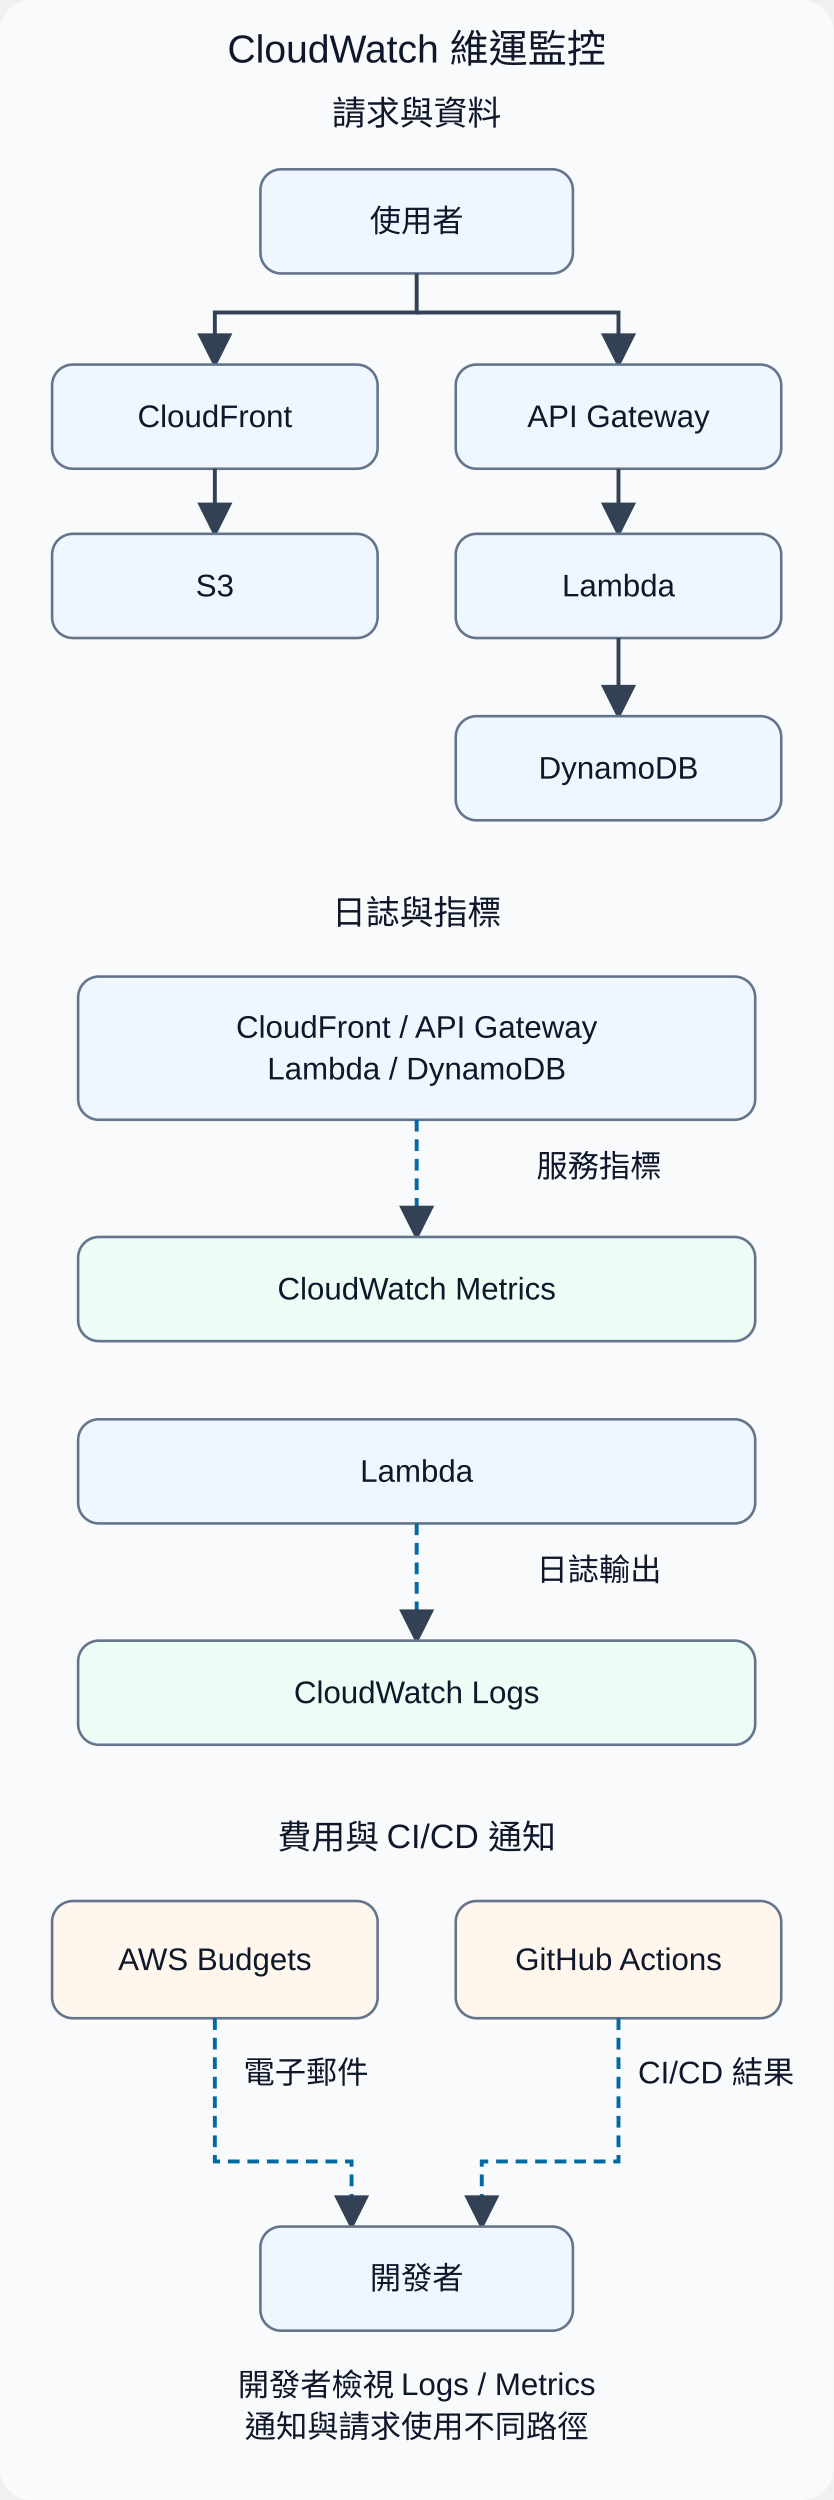
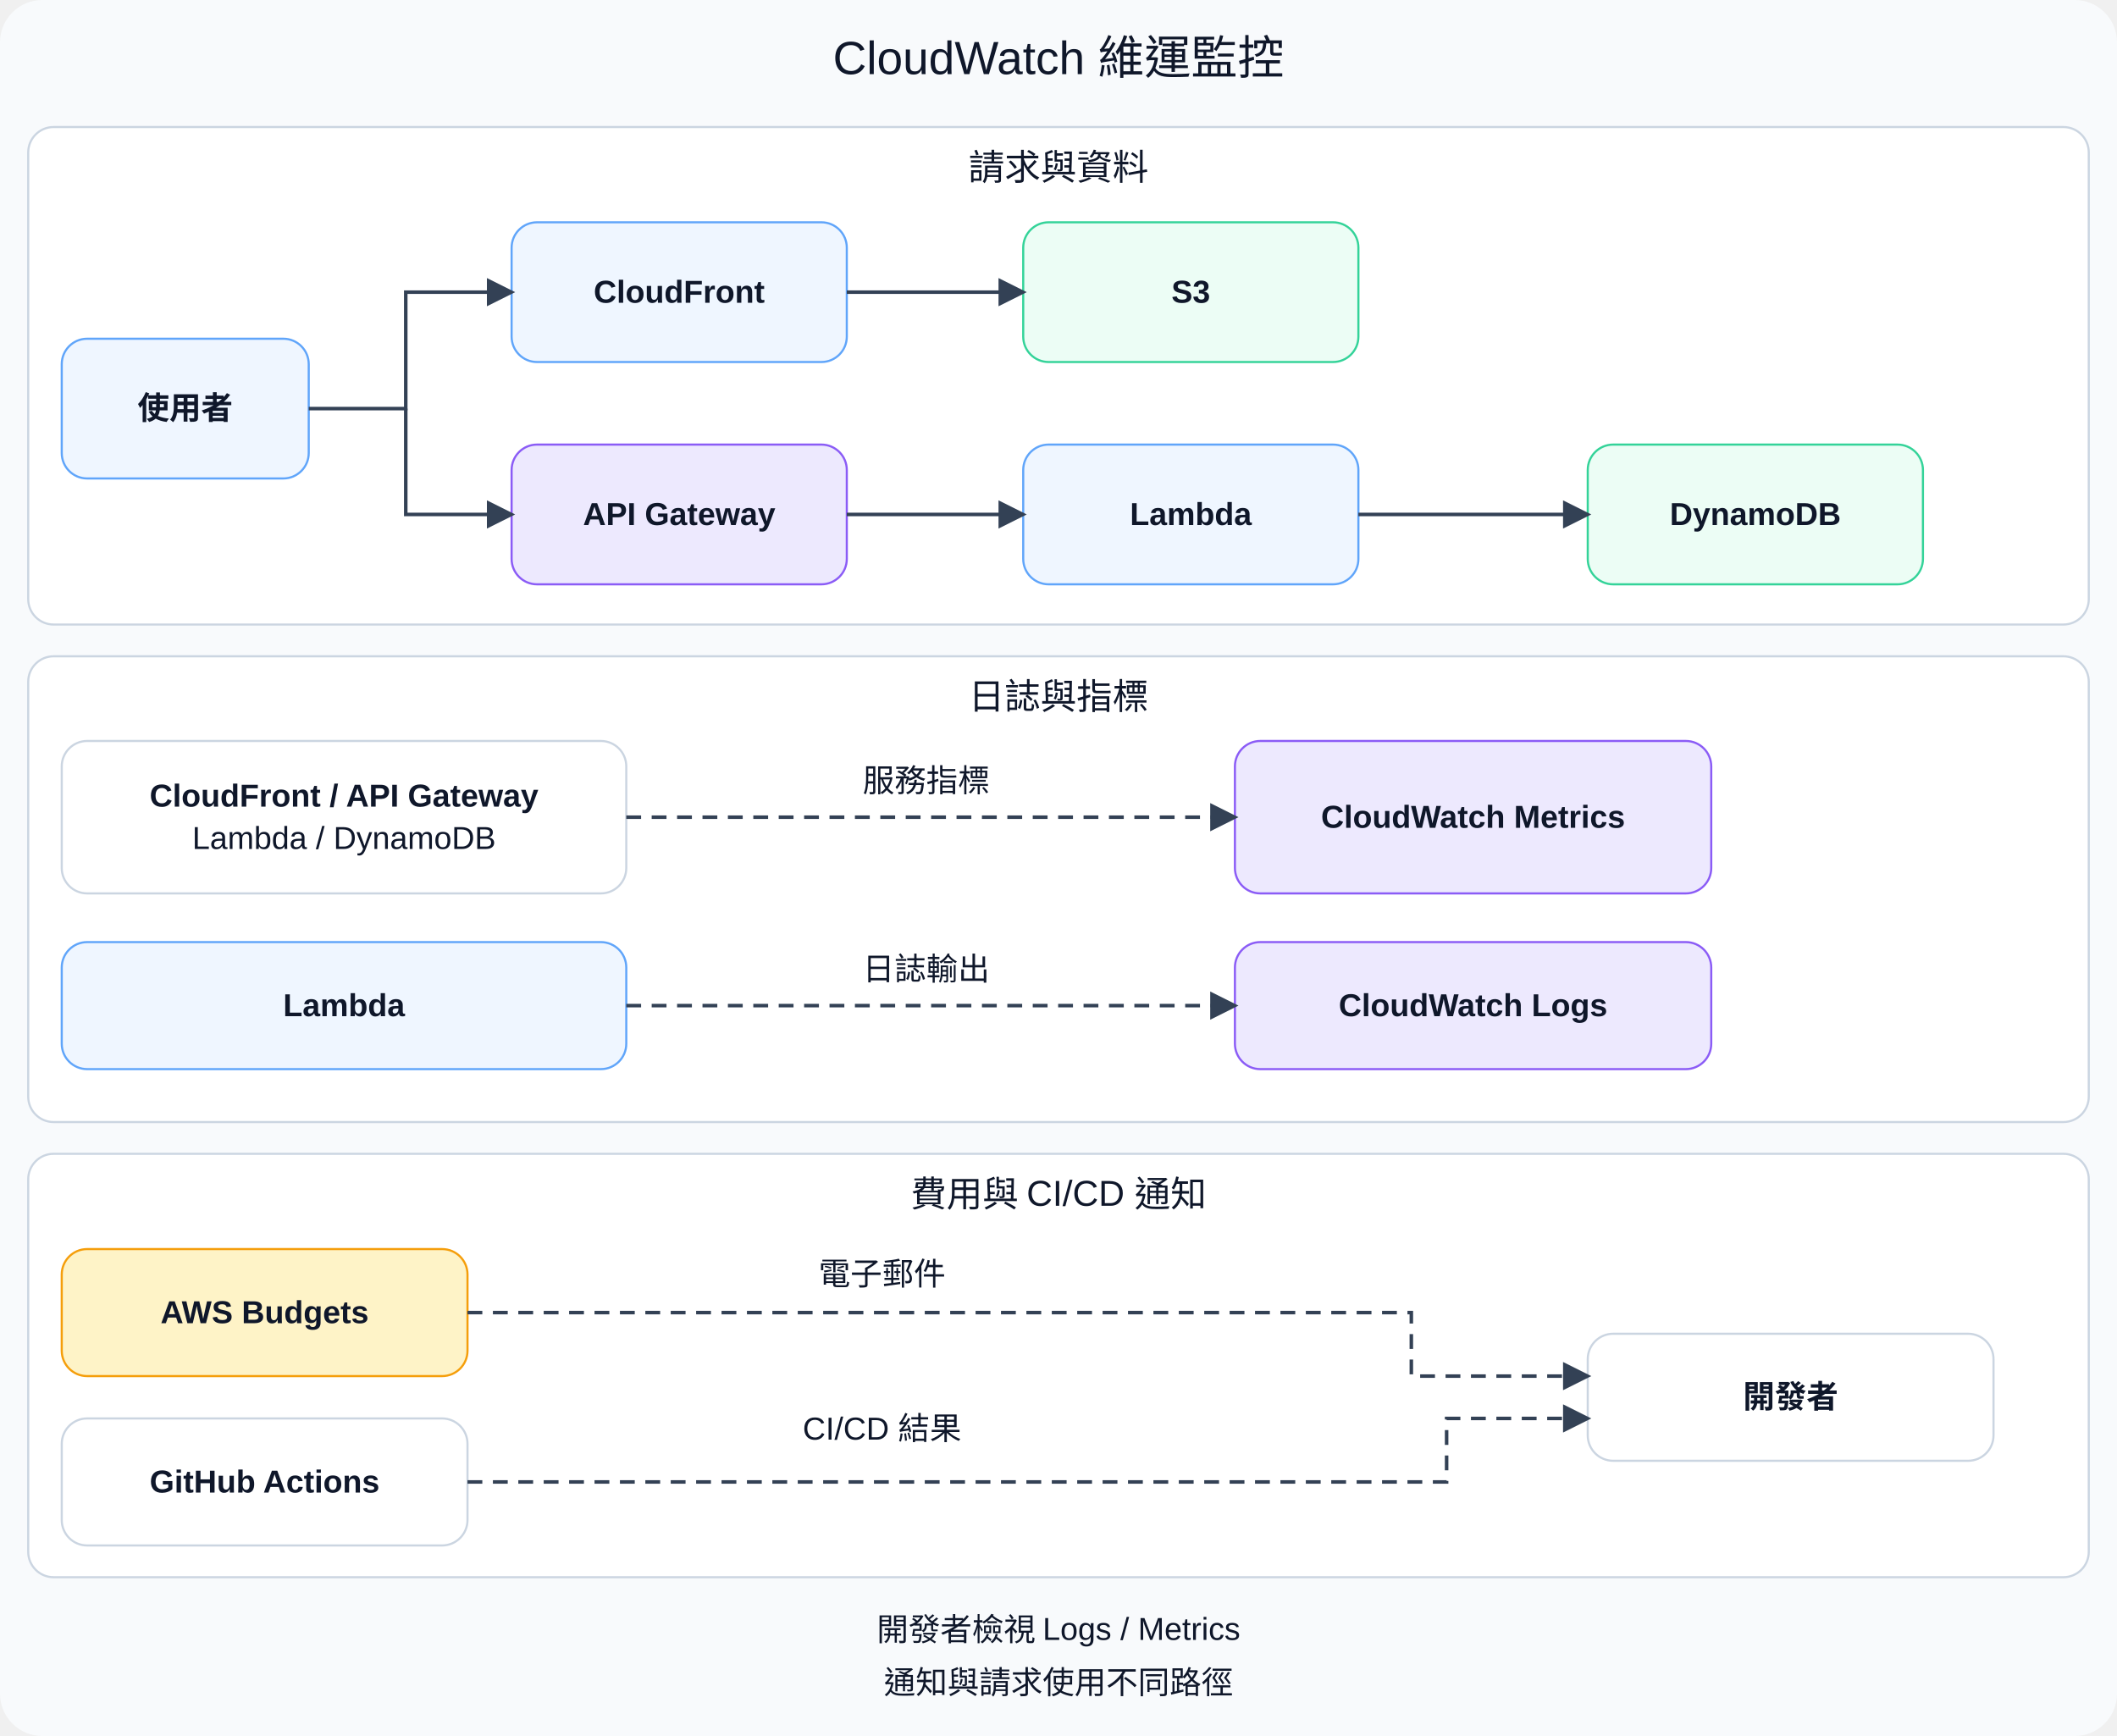
- <svg xmlns="http://www.w3.org/2000/svg" width="640" height="1920" viewBox="0 0 640 1920" role="img" aria-labelledby="title desc" xml:lang="zh-Hant">
+ <svg xmlns="http://www.w3.org/2000/svg" width="1000" height="820" viewBox="0 0 1000 820" role="img" aria-labelledby="title desc" xml:lang="zh-Hant">
  <defs>
-     <marker id="arrow" markerWidth="9" markerHeight="9" refX="8" refY="4.5" orient="auto">
-       <path d="M0 0 L9 4.5 L0 9 Z" fill="#334155" />
+     <marker id="arrow" markerWidth="8" markerHeight="8" refX="7" refY="4" orient="auto">
+       <path d="M0 0 L8 4 L0 8 Z" fill="#334155" />
    </marker>
  </defs>
-   <rect width="640" height="1920" rx="24" fill="#f8fafc" />
-   <g font-family="Arial, 'Yu Gothic', 'Microsoft JhengHei', sans-serif" fill="#0f172a">
-     <text x="320" y="48" text-anchor="middle" font-size="30">CloudWatch 維運監控</text>
-     <text x="320" y="96" text-anchor="middle" font-size="26">請求與資料</text>
+   <rect width="1000" height="820" rx="20" fill="#f8fafc" />
+   <g font-family="Arial, 'Yu Gothic', 'Microsoft JhengHei', sans-serif" fill="#0f172a" font-size="15">
+     <text x="500" y="35" text-anchor="middle" font-size="22" font-weight="400">CloudWatch 維運監控</text>
+     <rect x="13.333" y="60" width="973.333" height="235" rx="12" fill="#fff" stroke="#cbd5e1" />
+     <text x="500" y="85" text-anchor="middle" font-size="17" font-weight="400">請求與資料</text>
    <g id="user">
-       <rect x="200" y="130" width="240" height="80" rx="16" fill="#eff6ff" stroke="#64748b" stroke-width="2" />
-       <text x="320" y="178" text-anchor="middle" font-size="24">使用者</text>
+       <rect x="29.167" y="160" width="116.667" height="66" rx="12" fill="#eff6ff" stroke="#60a5fa" />
+       <text x="87.5" y="198.0" text-anchor="middle" font-size="15" font-weight="600">使用者</text>
    </g>
-     <path d="M320 210 V240 H165 V280" fill="none" stroke="#334155" stroke-width="3" marker-end="url(#arrow)" />
-     <path d="M320 240 H475 V280" fill="none" stroke="#334155" stroke-width="3" marker-end="url(#arrow)" />
    <g id="cloudfront">
-       <rect x="40" y="280" width="250" height="80" rx="16" fill="#eff6ff" stroke="#64748b" stroke-width="2" />
-       <text x="165" y="328" text-anchor="middle" font-size="24">CloudFront</text>
+       <rect x="241.667" y="105" width="158.333" height="66" rx="12" fill="#eff6ff" stroke="#60a5fa" />
+       <text x="320.833" y="143.0" text-anchor="middle" font-size="15" font-weight="600">CloudFront</text>
+     </g>
+     <g id="s3">
+       <rect x="483.333" y="105" width="158.333" height="66" rx="12" fill="#ecfdf5" stroke="#34d399" />
+       <text x="562.5" y="143.0" text-anchor="middle" font-size="15" font-weight="600">S3</text>
    </g>
    <g id="api-gateway">
-       <rect x="350" y="280" width="250" height="80" rx="16" fill="#eff6ff" stroke="#64748b" stroke-width="2" />
-       <text x="475" y="328" text-anchor="middle" font-size="24">API Gateway</text>
-     </g>
-     <path d="M165 360 V410" fill="none" stroke="#334155" stroke-width="3" marker-end="url(#arrow)" />
-     <path d="M475 360 V410" fill="none" stroke="#334155" stroke-width="3" marker-end="url(#arrow)" />
-     <g id="s3">
-       <rect x="40" y="410" width="250" height="80" rx="16" fill="#eff6ff" stroke="#64748b" stroke-width="2" />
-       <text x="165" y="458" text-anchor="middle" font-size="24">S3</text>
+       <rect x="241.667" y="210" width="158.333" height="66" rx="12" fill="#ede9fe" stroke="#8b5cf6" />
+       <text x="320.833" y="248.0" text-anchor="middle" font-size="15" font-weight="600">API Gateway</text>
    </g>
    <g id="lambda">
-       <rect x="350" y="410" width="250" height="80" rx="16" fill="#eff6ff" stroke="#64748b" stroke-width="2" />
-       <text x="475" y="458" text-anchor="middle" font-size="24">Lambda</text>
+       <rect x="483.333" y="210" width="158.333" height="66" rx="12" fill="#eff6ff" stroke="#60a5fa" />
+       <text x="562.5" y="248.0" text-anchor="middle" font-size="15" font-weight="600">Lambda</text>
    </g>
-     <path d="M475 490 V550" fill="none" stroke="#334155" stroke-width="3" marker-end="url(#arrow)" />
    <g id="dynamodb">
-       <rect x="350" y="550" width="250" height="80" rx="16" fill="#eff6ff" stroke="#64748b" stroke-width="2" />
-       <text x="475" y="598" text-anchor="middle" font-size="24">DynamoDB</text>
+       <rect x="750" y="210" width="158.333" height="66" rx="12" fill="#ecfdf5" stroke="#34d399" />
+       <text x="829.167" y="248.0" text-anchor="middle" font-size="15" font-weight="600">DynamoDB</text>
    </g>
-     <text x="320" y="710" text-anchor="middle" font-size="26">日誌與指標</text>
+     <path data-from="user" data-to="cloudfront" d="M145.833 193 H191.667 V138 H241.667" fill="none" stroke="#334155" stroke-width="1.667" marker-end="url(#arrow)" />
+     <path data-from="user" data-to="api-gateway" d="M191.667 193 V243 H241.667" fill="none" stroke="#334155" stroke-width="1.667" marker-end="url(#arrow)" />
+     <path data-from="cloudfront" data-to="s3" d="M400 138 H483.333" fill="none" stroke="#334155" stroke-width="1.667" marker-end="url(#arrow)" />
+     <path data-from="api-gateway" data-to="lambda" d="M400 243 H483.333" fill="none" stroke="#334155" stroke-width="1.667" marker-end="url(#arrow)" />
+     <path data-from="lambda" data-to="dynamodb" d="M641.667 243 H750" fill="none" stroke="#334155" stroke-width="1.667" marker-end="url(#arrow)" />
+     <rect x="13.333" y="310" width="973.333" height="220" rx="12" fill="#fff" stroke="#cbd5e1" />
+     <text x="500" y="335" text-anchor="middle" font-size="17" font-weight="400">日誌與指標</text>
    <g id="metric-sources">
-       <rect x="60" y="750" width="520" height="110" rx="16" fill="#eff6ff" stroke="#64748b" stroke-width="2" />
-       <text x="320" y="797" text-anchor="middle" font-size="24">CloudFront / API Gateway</text>
-       <text x="320" y="829" text-anchor="middle" font-size="24">Lambda / DynamoDB</text>
+       <rect x="29.167" y="350" width="266.667" height="72" rx="12" fill="#fff" stroke="#cbd5e1" />
+       <text x="162.5" y="381.0" text-anchor="middle" font-size="15" font-weight="600">CloudFront / API Gateway</text>
+       <text x="162.5" y="401.0" text-anchor="middle" font-size="15" font-weight="400">Lambda / DynamoDB</text>
    </g>
-     <path d="M320 860 V950" fill="none" stroke="#0369a1" stroke-width="3" stroke-dasharray="9 6" marker-end="url(#arrow)" />
-     <text x="460" y="904" text-anchor="middle" font-size="24">服務指標</text>
    <g id="metrics">
-       <rect x="60" y="950" width="520" height="80" rx="16" fill="#ecfdf5" stroke="#64748b" stroke-width="2" />
-       <text x="320" y="998" text-anchor="middle" font-size="24">CloudWatch Metrics</text>
+       <rect x="583.333" y="350" width="225" height="72" rx="12" fill="#ede9fe" stroke="#8b5cf6" />
+       <text x="695.833" y="391.0" text-anchor="middle" font-size="15" font-weight="600">CloudWatch Metrics</text>
    </g>
+     <path data-from="metric-sources" data-to="metrics" d="M295.833 386 H583.333" fill="none" stroke="#334155" stroke-width="1.667" stroke-dasharray="7 5" marker-end="url(#arrow)" />
+     <text x="437.5" y="374" text-anchor="middle" font-size="15" font-weight="400">服務指標</text>
    <g id="log-source">
-       <rect x="60" y="1090" width="520" height="80" rx="16" fill="#eff6ff" stroke="#64748b" stroke-width="2" />
-       <text x="320" y="1138" text-anchor="middle" font-size="24">Lambda</text>
+       <rect x="29.167" y="445" width="266.667" height="60" rx="12" fill="#eff6ff" stroke="#60a5fa" />
+       <text x="162.5" y="480.0" text-anchor="middle" font-size="15" font-weight="600">Lambda</text>
    </g>
-     <path d="M320 1170 V1260" fill="none" stroke="#0369a1" stroke-width="3" stroke-dasharray="9 6" marker-end="url(#arrow)" />
-     <text x="460" y="1214" text-anchor="middle" font-size="24">日誌輸出</text>
    <g id="logs">
-       <rect x="60" y="1260" width="520" height="80" rx="16" fill="#ecfdf5" stroke="#64748b" stroke-width="2" />
-       <text x="320" y="1308" text-anchor="middle" font-size="24">CloudWatch Logs</text>
+       <rect x="583.333" y="445" width="225" height="60" rx="12" fill="#ede9fe" stroke="#8b5cf6" />
+       <text x="695.833" y="480.0" text-anchor="middle" font-size="15" font-weight="600">CloudWatch Logs</text>
    </g>
-     <text x="320" y="1420" text-anchor="middle" font-size="26">費用與 CI/CD 通知</text>
+     <path data-from="log-source" data-to="logs" d="M295.833 475 H583.333" fill="none" stroke="#334155" stroke-width="1.667" stroke-dasharray="7 5" marker-end="url(#arrow)" />
+     <text x="437.5" y="463" text-anchor="middle" font-size="15" font-weight="400">日誌輸出</text>
+     <rect x="13.333" y="545" width="973.333" height="200" rx="12" fill="#fff" stroke="#cbd5e1" />
+     <text x="500" y="570" text-anchor="middle" font-size="17" font-weight="400">費用與 CI/CD 通知</text>
    <g id="budgets">
-       <rect x="40" y="1460" width="250" height="90" rx="16" fill="#fff7ed" stroke="#64748b" stroke-width="2" />
-       <text x="165" y="1513" text-anchor="middle" font-size="24">AWS Budgets</text>
+       <rect x="29.167" y="590" width="191.667" height="60" rx="12" fill="#fef3c7" stroke="#f59e0b" />
+       <text x="125" y="625.0" text-anchor="middle" font-size="15" font-weight="600">AWS Budgets</text>
    </g>
    <g id="github">
-       <rect x="350" y="1460" width="250" height="90" rx="16" fill="#fff7ed" stroke="#64748b" stroke-width="2" />
-       <text x="475" y="1513" text-anchor="middle" font-size="24">GitHub Actions</text>
+       <rect x="29.167" y="670" width="191.667" height="60" rx="12" fill="#fff" stroke="#cbd5e1" />
+       <text x="125" y="705.0" text-anchor="middle" font-size="15" font-weight="600">GitHub Actions</text>
    </g>
-     <path d="M165 1550 V1660 H270 V1710" fill="none" stroke="#0369a1" stroke-width="3" stroke-dasharray="9 6" marker-end="url(#arrow)" />
-     <path d="M475 1550 V1660 H370 V1710" fill="none" stroke="#0369a1" stroke-width="3" stroke-dasharray="9 6" marker-end="url(#arrow)" />
-     <text x="235" y="1600" text-anchor="middle" font-size="24">電子郵件</text>
-     <text x="550" y="1600" text-anchor="middle" font-size="24">CI/CD 結果</text>
    <g id="developer">
-       <rect x="200" y="1710" width="240" height="80" rx="16" fill="#eff6ff" stroke="#64748b" stroke-width="2" />
-       <text x="320" y="1758" text-anchor="middle" font-size="24">開發者</text>
+       <rect x="750" y="630" width="191.667" height="60" rx="12" fill="#fff" stroke="#cbd5e1" />
+       <text x="845.833" y="665.0" text-anchor="middle" font-size="15" font-weight="600">開發者</text>
    </g>
-     <text x="320" y="1840" text-anchor="middle" font-size="24">開發者檢視 Logs / Metrics</text>
-     <text x="320" y="1872" text-anchor="middle" font-size="24">通知與請求使用不同路徑</text>
+     <path data-from="budgets" data-to="developer" d="M220.833 620 H666.667 V650 H750" fill="none" stroke="#334155" stroke-width="1.667" stroke-dasharray="7 5" marker-end="url(#arrow)" />
+     <path data-from="github" data-to="developer" d="M220.833 700 H683.333 V670 H750" fill="none" stroke="#334155" stroke-width="1.667" stroke-dasharray="7 5" marker-end="url(#arrow)" />
+     <text x="416.667" y="607" text-anchor="middle" font-size="15" font-weight="400">電子郵件</text>
+     <text x="416.667" y="680" text-anchor="middle" font-size="15" font-weight="400">CI/CD 結果</text>
+     <text x="500" y="775" text-anchor="middle" font-size="15" font-weight="400">開發者檢視 Logs / Metrics</text>
+     <text x="500" y="800" text-anchor="middle" font-size="15" font-weight="400">通知與請求使用不同路徑</text>
  </g>
</svg>
